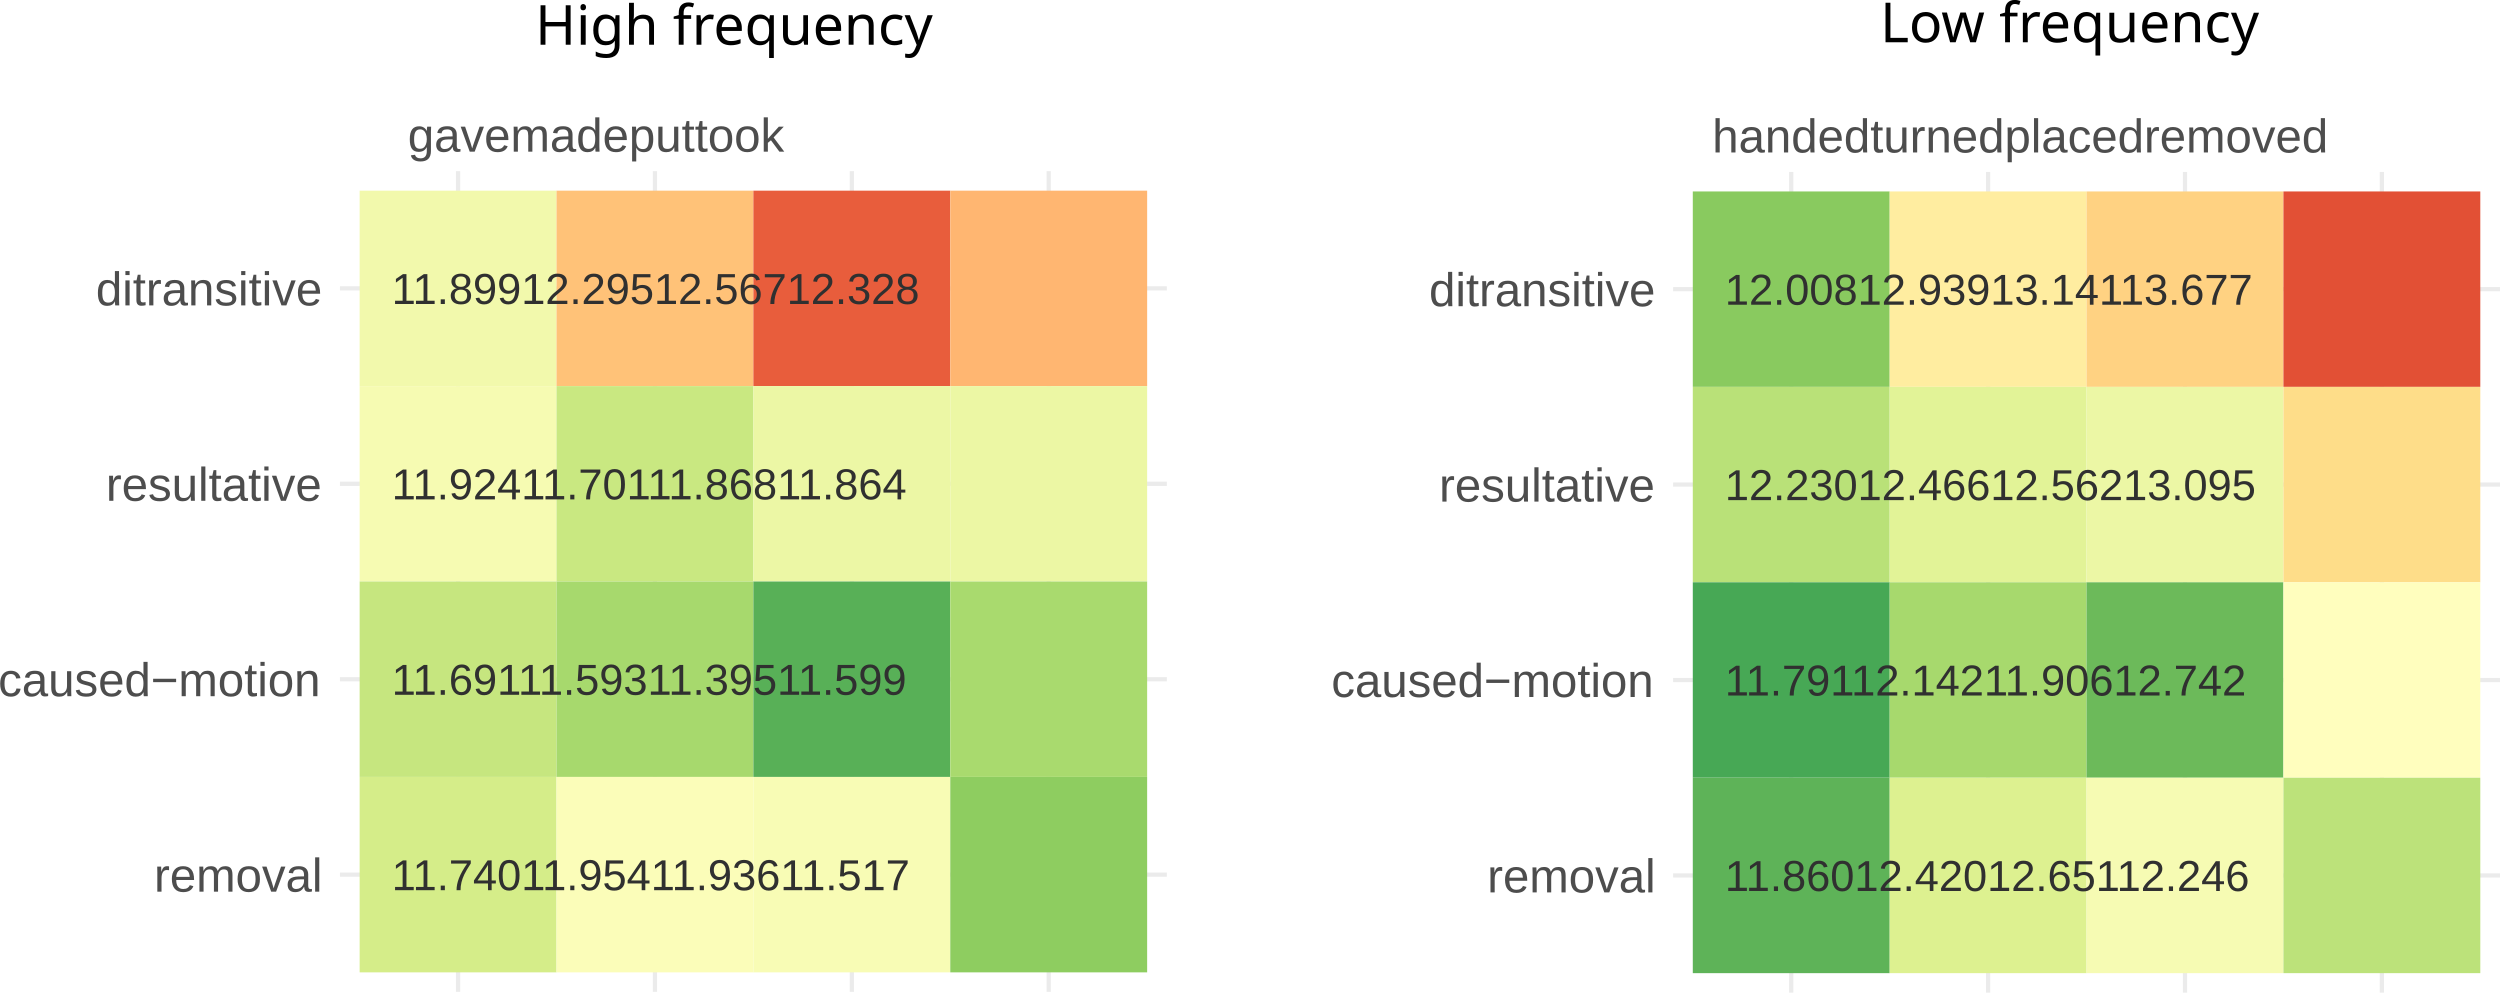
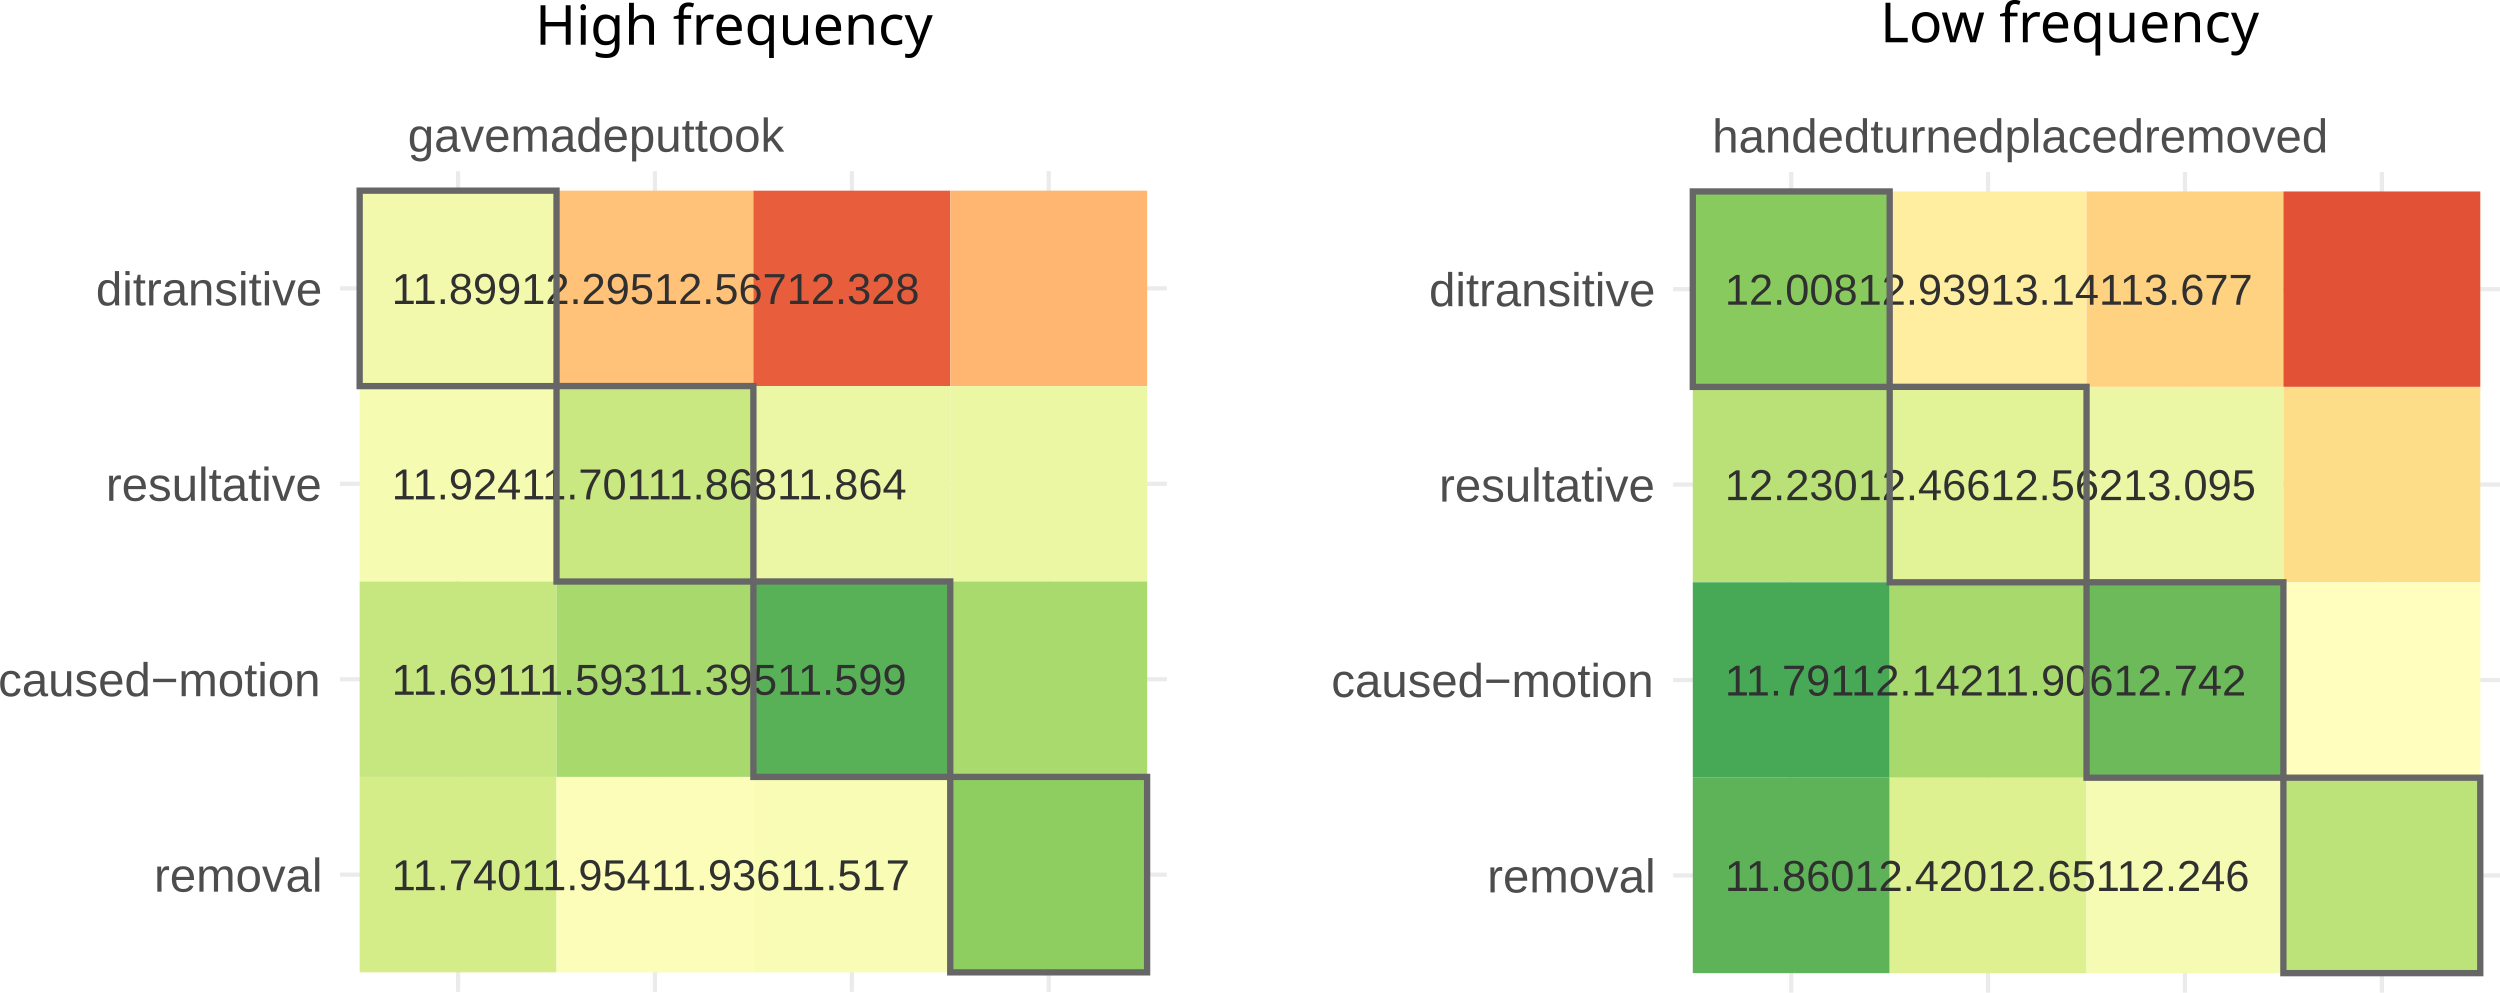
<svg xmlns="http://www.w3.org/2000/svg" width="223.548mm" height="88.765mm" viewBox="0 0 223.548 88.765" version="1.1" id="svg1514">
  <defs id="defs1508">
    <clipPath clipPathUnits="userSpaceOnUse" id="clipPath2095">
      <path d="m 86.172,13.52 h 209.59 V 221.559 H 86.172 Z" id="path2093" />
    </clipPath>
    <clipPath clipPathUnits="userSpaceOnUse" id="clipPath2105">
      <path d="M 0,0 H 296 V 222 H 0 Z" id="path2103" />
    </clipPath>
    <clipPath clipPathUnits="userSpaceOnUse" id="clipPath2283">
      <path d="m 86.172,13.52 h 209.59 V 221.559 H 86.172 Z" id="path2281" />
    </clipPath>
    <clipPath clipPathUnits="userSpaceOnUse" id="clipPath2293">
      <path d="M 0,0 H 296 V 222 H 0 Z" id="path2291" />
    </clipPath>
  </defs>
  <g id="layer1" transform="translate(-35.37456,-57.20751)">
    <g id="g2085" transform="matrix(0.3527778,0,0,0.3527778,35.37456,67.74072)">
      <g id="g2087" />
      <g id="g2089">
        <g id="g2091" clip-path="url(#clipPath2095)">
          <g id="g2097">
            <g id="g2099">
              <g id="g2101" clip-path="url(#clipPath2105)">
                <g id="g2107">
                  <g id="g2109" transform="scale(1,-1)">
                    <path d="m 86.172,-191.84 h 209.59" style="fill:none;stroke:#ebebeb;stroke-width:1.07;stroke-linecap:butt;stroke-linejoin:round;stroke-miterlimit:10;stroke-dasharray:none;stroke-opacity:1" id="path2111" />
                  </g>
                  <g id="g2113" transform="scale(1,-1)">
                    <path d="m 86.172,-142.309 h 209.59" style="fill:none;stroke:#ebebeb;stroke-width:1.07;stroke-linecap:butt;stroke-linejoin:round;stroke-miterlimit:10;stroke-dasharray:none;stroke-opacity:1" id="path2115" />
                  </g>
                  <g id="g2117" transform="scale(1,-1)">
                    <path d="m 86.172,-92.77 h 209.59" style="fill:none;stroke:#ebebeb;stroke-width:1.07;stroke-linecap:butt;stroke-linejoin:round;stroke-miterlimit:10;stroke-dasharray:none;stroke-opacity:1" id="path2119" />
                  </g>
                  <g id="g2121" transform="scale(1,-1)">
                    <path d="m 86.172,-43.238 h 209.59" style="fill:none;stroke:#ebebeb;stroke-width:1.07;stroke-linecap:butt;stroke-linejoin:round;stroke-miterlimit:10;stroke-dasharray:none;stroke-opacity:1" id="path2123" />
                  </g>
                  <g id="g2125" transform="scale(1,-1)">
                    <path d="M 116.109,-221.559 V -13.52" style="fill:none;stroke:#ebebeb;stroke-width:1.07;stroke-linecap:butt;stroke-linejoin:round;stroke-miterlimit:10;stroke-dasharray:none;stroke-opacity:1" id="path2127" />
                  </g>
                  <g id="g2129" transform="scale(1,-1)">
                    <path d="M 166.012,-221.559 V -13.52" style="fill:none;stroke:#ebebeb;stroke-width:1.07;stroke-linecap:butt;stroke-linejoin:round;stroke-miterlimit:10;stroke-dasharray:none;stroke-opacity:1" id="path2131" />
                  </g>
                  <g id="g2133" transform="scale(1,-1)">
                    <path d="M 215.922,-221.559 V -13.52" style="fill:none;stroke:#ebebeb;stroke-width:1.07;stroke-linecap:butt;stroke-linejoin:round;stroke-miterlimit:10;stroke-dasharray:none;stroke-opacity:1" id="path2135" />
                  </g>
                  <g id="g2137" transform="scale(1,-1)">
                    <path d="M 265.82,-221.559 V -13.52" style="fill:none;stroke:#ebebeb;stroke-width:1.07;stroke-linecap:butt;stroke-linejoin:round;stroke-miterlimit:10;stroke-dasharray:none;stroke-opacity:1" id="path2139" />
                  </g>
                  <path d="m 91.16,18.469 h 49.902 V 68 H 91.16 Z" style="fill:#f2f9ac;fill-opacity:1;fill-rule:nonzero;stroke:none" id="path2141" />
                  <path d="m 141.063,18.469 h 49.898 V 68 h -49.898 z" style="fill:#ffc278;fill-opacity:1;fill-rule:nonzero;stroke:none" id="path2143" />
                  <path d="m 190.961,18.469 h 49.898 V 68 h -49.898 z" style="fill:#e85d3c;fill-opacity:1;fill-rule:nonzero;stroke:none" id="path2145" />
                  <path d="m 240.871,18.469 h 49.898 V 68 h -49.898 z" style="fill:#ffb671;fill-opacity:1;fill-rule:nonzero;stroke:none" id="path2147" />
                  <path d="m 91.16,68.012 h 49.902 v 49.527 H 91.16 Z" style="fill:#f6fbb2;fill-opacity:1;fill-rule:nonzero;stroke:none" id="path2149" />
                  <path d="m 141.063,68.012 h 49.898 v 49.527 h -49.898 z" style="fill:#c9e881;fill-opacity:1;fill-rule:nonzero;stroke:none" id="path2151" />
                  <path d="m 190.961,68.012 h 49.898 v 49.527 h -49.898 z" style="fill:#ecf7a5;fill-opacity:1;fill-rule:nonzero;stroke:none" id="path2153" />
                  <path d="m 240.871,68.012 h 49.898 v 49.527 h -49.898 z" style="fill:#ecf7a4;fill-opacity:1;fill-rule:nonzero;stroke:none" id="path2155" />
                  <path d="m 91.16,117.539 h 49.902 V 167.07 H 91.16 Z" style="fill:#c6e67f;fill-opacity:1;fill-rule:nonzero;stroke:none" id="path2157" />
                  <path d="m 141.063,117.539 h 49.898 v 49.531 h -49.898 z" style="fill:#a7d96d;fill-opacity:1;fill-rule:nonzero;stroke:none" id="path2159" />
                  <path d="m 190.961,117.539 h 49.898 v 49.531 h -49.898 z" style="fill:#58b057;fill-opacity:1;fill-rule:nonzero;stroke:none" id="path2161" />
                  <path d="m 240.871,117.539 h 49.898 v 49.531 h -49.898 z" style="fill:#a9da6e;fill-opacity:1;fill-rule:nonzero;stroke:none" id="path2163" />
                  <path d="m 91.16,167.078 h 49.902 v 49.531 H 91.16 Z" style="fill:#d5ed89;fill-opacity:1;fill-rule:nonzero;stroke:none" id="path2165" />
                  <path d="m 141.063,167.078 h 49.898 v 49.531 h -49.898 z" style="fill:#fbfdb9;fill-opacity:1;fill-rule:nonzero;stroke:none" id="path2167" />
                  <path d="m 190.961,167.078 h 49.898 v 49.531 h -49.898 z" style="fill:#f8fcb5;fill-opacity:1;fill-rule:nonzero;stroke:none" id="path2169" />
                  <path d="m 240.871,167.078 h 49.898 v 49.531 h -49.898 z" style="fill:#8ecd60;fill-opacity:1;fill-rule:nonzero;stroke:none" id="path2171" />
                  <text transform="translate(99.29125,47.18984)" style="font-variant:normal;font-weight:normal;font-size:11px;font-family:Arial;-inkscape-font-specification:ArialMT;writing-mode:lr-tb;fill:#303030;fill-opacity:1;fill-rule:nonzero;stroke:none" id="text2181">
                    <tspan x="0 6.116 12.232 15.279 21.395 27.511 49.885 56.001 62.117 65.164 71.28 77.396 99.77 105.886 112.002 115.049 121.165 127.281 149.655 155.771 161.887 164.934 171.05 177.166" y="0" id="tspan2173">11.89912.29512.56712.328</tspan>
                    <tspan x="0 6.116 12.232 15.279 21.395 27.511 49.885 56.001 62.117 65.164 71.28 77.396 99.77 105.886 112.002 115.049 121.165 127.281 149.655 155.771 161.887 164.934 171.05 177.166" y="49.53" id="tspan2175">11.92411.70111.86811.864</tspan>
                    <tspan x="0 6.116 12.232 15.279 21.395 27.511 49.885 56.001 62.117 65.164 71.28 77.396 99.77 105.886 112.002 115.049 121.165 127.281 149.655 155.771 161.887 164.934 171.05 177.166" y="99.06" id="tspan2177">11.69111.59311.39511.599</tspan>
                    <tspan x="0 6.116 12.232 15.279 21.395 27.511 49.885 56.001 62.117 65.164 71.28 77.396 99.77 105.886 112.002 115.049 121.165 127.281 149.655 155.771 161.887 164.934 171.05 177.166" y="148.6" id="tspan2179">11.74011.95411.93611.517</tspan>
                  </text>
                </g>
              </g>
+               <rect style="fill:none;fill-opacity:0.184;stroke:#666666;stroke-width:1.602;stroke-dasharray:none;stroke-miterlimit:4;stroke-dashoffset:0" id="rect955" width="49.902" height="49.543" x="91.16" y="18.469" />
+               <rect style="fill:none;fill-opacity:0.184;stroke:none;stroke-width:1.602;stroke-miterlimit:4;stroke-dasharray:6.406, 3.203;stroke-dashoffset:0" id="rect1047" width="49.903" height="49.543" x="429.076" y="18.669" />
+               <rect style="fill:none;fill-opacity:0.184;stroke:#666666;stroke-width:1.602;stroke-miterlimit:4;stroke-dasharray:none;stroke-dashoffset:0" id="rect955-0" width="49.902" height="49.543" x="141.062" y="68" />
+               <rect style="fill:none;fill-opacity:0.184;stroke:#666666;stroke-width:1.602;stroke-miterlimit:4;stroke-dasharray:none;stroke-dashoffset:0" id="rect955-8" width="49.902" height="49.543" x="190.961" y="117.527" />
+               <rect style="fill:none;fill-opacity:0.184;stroke:#666666;stroke-width:1.602;stroke-miterlimit:4;stroke-dasharray:none;stroke-dashoffset:0" id="rect955-5" width="49.902" height="49.543" x="240.859" y="167.066" />
            </g>
          </g>
        </g>
      </g>
      <g id="g2183">
        <text transform="translate(103.3713,8.58984)" style="font-variant:normal;font-weight:normal;font-size:12px;font-family:Arial;-inkscape-font-specification:ArialMT;writing-mode:lr-tb;fill:#4d4d4d;fill-opacity:1;fill-rule:nonzero;stroke:none" id="text2191">
          <tspan x="0 6.672 13.104 18.804 47.64 57.636 64.308 70.98 104.196 110.868 117.54 151.08 154.404 161.076 167.748" y="0" id="tspan2185">gavemadeputtook</tspan>
          <tspan x="-64.32 -60.324 -53.652 -43.656 -37.164 -31.464 -24.792" y="187.56" id="tspan2187">removal</tspan>
          <tspan x="-103.84 -97.84 -91.168 -84.496 -78.496 -71.824" y="138.02" id="tspan2189">caused</tspan>
        </text>
        <text transform="translate(38.21925,146.6098)" style="font-variant:normal;font-weight:normal;font-size:12px;font-family:Arial;-inkscape-font-specification:ArialMT;writing-mode:lr-tb;fill:#4d4d4d;fill-opacity:1;fill-rule:nonzero;stroke:none" id="text2195">
          <tspan x="0" y="0" id="tspan2193">−</tspan>
        </text>
        <text transform="translate(45.21525,146.6098)" style="font-variant:normal;font-weight:normal;font-size:12px;font-family:Arial;-inkscape-font-specification:ArialMT;writing-mode:lr-tb;fill:#4d4d4d;fill-opacity:1;fill-rule:nonzero;stroke:none" id="text2203">
          <tspan x="0 9.996 16.668 19.992 22.656 29.328" y="0" id="tspan2197">motion</tspan>
          <tspan x="-18.364 -14.368 -7.696 -1.696 4.976 7.64 10.964 17.636 20.96 23.624 29.324" y="-49.53" id="tspan2199">resultative</tspan>
          <tspan x="-20.904 -14.232 -11.568 -8.244 -4.368 2.304 8.976 14.976 17.64 20.964 23.628 29.316" y="-99.06" id="tspan2201">ditransitive</tspan>
        </text>
      </g>
    </g>
    <g id="g2273" transform="matrix(0.3527778,0,0,0.3527778,154.5839,67.81113)">
      <g id="g2275" />
      <g id="g2277">
        <g id="g2279" clip-path="url(#clipPath2283)">
          <g id="g2285">
            <g id="g2287">
              <g id="g2289" clip-path="url(#clipPath2293)">
                <g id="g2295">
                  <g id="g2297" transform="scale(1,-1)">
                    <path d="m 86.172,-191.84 h 209.59" style="fill:none;stroke:#ebebeb;stroke-width:1.07;stroke-linecap:butt;stroke-linejoin:round;stroke-miterlimit:10;stroke-dasharray:none;stroke-opacity:1" id="path2299" />
                  </g>
                  <g id="g2301" transform="scale(1,-1)">
                    <path d="m 86.172,-142.309 h 209.59" style="fill:none;stroke:#ebebeb;stroke-width:1.07;stroke-linecap:butt;stroke-linejoin:round;stroke-miterlimit:10;stroke-dasharray:none;stroke-opacity:1" id="path2303" />
                  </g>
                  <g id="g2305" transform="scale(1,-1)">
                    <path d="m 86.172,-92.77 h 209.59" style="fill:none;stroke:#ebebeb;stroke-width:1.07;stroke-linecap:butt;stroke-linejoin:round;stroke-miterlimit:10;stroke-dasharray:none;stroke-opacity:1" id="path2307" />
                  </g>
                  <g id="g2309" transform="scale(1,-1)">
                    <path d="m 86.172,-43.238 h 209.59" style="fill:none;stroke:#ebebeb;stroke-width:1.07;stroke-linecap:butt;stroke-linejoin:round;stroke-miterlimit:10;stroke-dasharray:none;stroke-opacity:1" id="path2311" />
                  </g>
                  <g id="g2313" transform="scale(1,-1)">
                    <path d="M 116.109,-221.559 V -13.52" style="fill:none;stroke:#ebebeb;stroke-width:1.07;stroke-linecap:butt;stroke-linejoin:round;stroke-miterlimit:10;stroke-dasharray:none;stroke-opacity:1" id="path2315" />
                  </g>
                  <g id="g2317" transform="scale(1,-1)">
                    <path d="M 166.012,-221.559 V -13.52" style="fill:none;stroke:#ebebeb;stroke-width:1.07;stroke-linecap:butt;stroke-linejoin:round;stroke-miterlimit:10;stroke-dasharray:none;stroke-opacity:1" id="path2319" />
                  </g>
                  <g id="g2321" transform="scale(1,-1)">
                    <path d="M 215.922,-221.559 V -13.52" style="fill:none;stroke:#ebebeb;stroke-width:1.07;stroke-linecap:butt;stroke-linejoin:round;stroke-miterlimit:10;stroke-dasharray:none;stroke-opacity:1" id="path2323" />
                  </g>
                  <g id="g2325" transform="scale(1,-1)">
                    <path d="M 265.82,-221.559 V -13.52" style="fill:none;stroke:#ebebeb;stroke-width:1.07;stroke-linecap:butt;stroke-linejoin:round;stroke-miterlimit:10;stroke-dasharray:none;stroke-opacity:1" id="path2327" />
                  </g>
                  <path d="m 91.16,18.469 h 49.902 V 68 H 91.16 Z" style="fill:#89ca5f;fill-opacity:1;fill-rule:nonzero;stroke:none" id="path2329" />
                  <path d="m 141.063,18.469 h 49.898 V 68 h -49.898 z" style="fill:#ffeda0;fill-opacity:1;fill-rule:nonzero;stroke:none" id="path2331" />
                  <path d="m 190.961,18.469 h 49.898 V 68 h -49.898 z" style="fill:#ffd282;fill-opacity:1;fill-rule:nonzero;stroke:none" id="path2333" />
                  <path d="m 240.871,18.469 h 49.898 V 68 h -49.898 z" style="fill:#e25035;fill-opacity:1;fill-rule:nonzero;stroke:none" id="path2335" />
                  <path d="m 91.16,68.012 h 49.902 v 49.527 H 91.16 Z" style="fill:#b9e178;fill-opacity:1;fill-rule:nonzero;stroke:none" id="path2337" />
                  <path d="m 141.063,68.012 h 49.898 v 49.527 h -49.898 z" style="fill:#e2f397;fill-opacity:1;fill-rule:nonzero;stroke:none" id="path2339" />
                  <path d="m 190.961,68.012 h 49.898 v 49.527 h -49.898 z" style="fill:#ecf7a5;fill-opacity:1;fill-rule:nonzero;stroke:none" id="path2341" />
                  <path d="m 240.871,68.012 h 49.898 v 49.527 h -49.898 z" style="fill:#fedd89;fill-opacity:1;fill-rule:nonzero;stroke:none" id="path2343" />
                  <path d="m 91.16,117.539 h 49.902 V 167.07 H 91.16 Z" style="fill:#47a855;fill-opacity:1;fill-rule:nonzero;stroke:none" id="path2345" />
                  <path d="m 141.063,117.539 h 49.898 v 49.531 h -49.898 z" style="fill:#a7d96d;fill-opacity:1;fill-rule:nonzero;stroke:none" id="path2347" />
                  <path d="m 190.961,117.539 h 49.898 v 49.531 h -49.898 z" style="fill:#6cba5a;fill-opacity:1;fill-rule:nonzero;stroke:none" id="path2349" />
                  <path d="m 240.871,117.539 h 49.898 v 49.531 h -49.898 z" style="fill:#fffebe;fill-opacity:1;fill-rule:nonzero;stroke:none" id="path2351" />
                  <path d="m 91.16,167.078 h 49.902 v 49.531 H 91.16 Z" style="fill:#5eb358;fill-opacity:1;fill-rule:nonzero;stroke:none" id="path2353" />
                  <path d="m 141.063,167.078 h 49.898 v 49.531 h -49.898 z" style="fill:#ddf190;fill-opacity:1;fill-rule:nonzero;stroke:none" id="path2355" />
                  <path d="m 190.961,167.078 h 49.898 v 49.531 h -49.898 z" style="fill:#f6fbb3;fill-opacity:1;fill-rule:nonzero;stroke:none" id="path2357" />
                  <path d="m 240.871,167.078 h 49.898 v 49.531 h -49.898 z" style="fill:#bce27a;fill-opacity:1;fill-rule:nonzero;stroke:none" id="path2359" />
                  <text transform="translate(99.29125,47.18984)" style="font-variant:normal;font-weight:normal;font-size:11px;font-family:Arial;-inkscape-font-specification:ArialMT;writing-mode:lr-tb;fill:#303030;fill-opacity:1;fill-rule:nonzero;stroke:none" id="text2369">
                    <tspan x="0 6.116 12.232 15.279 21.395 27.511 49.885 56.001 62.117 65.164 71.28 77.396 99.77 105.886 112.002 115.049 121.165 127.281 149.655 155.771 161.887 164.934 171.05 177.166" y="0" id="tspan2361">12.00812.93913.14113.677</tspan>
                    <tspan x="0 6.116 12.232 15.279 21.395 27.511 49.885 56.001 62.117 65.164 71.28 77.396 99.77 105.886 112.002 115.049 121.165 127.281 149.655 155.771 161.887 164.934 171.05 177.166" y="49.53" id="tspan2363">12.23012.46612.56213.095</tspan>
                    <tspan x="0 6.116 12.232 15.279 21.395 27.511 49.885 56.001 62.117 65.164 71.28 77.396 99.77 105.886 112.002 115.049 121.165 127.281 149.655 155.771 161.887 164.934 171.05 177.166" y="99.06" id="tspan2365">11.79112.14211.90612.742</tspan>
                    <tspan x="0 6.116 12.232 15.279 21.395 27.511 49.885 56.001 62.117 65.164 71.28 77.396 99.77 105.886 112.002 115.049 121.165 127.281 149.655 155.771 161.887 164.934 171.05 177.166" y="148.6" id="tspan2367">11.86012.42012.65112.246</tspan>
                  </text>
                </g>
              </g>
            </g>
          </g>
        </g>
      </g>
      <g id="g2371">
        <text transform="translate(96.09125,8.58984)" style="font-variant:normal;font-weight:normal;font-size:12px;font-family:Arial;-inkscape-font-specification:ArialMT;writing-mode:lr-tb;fill:#4d4d4d;fill-opacity:1;fill-rule:nonzero;stroke:none" id="text2379">
          <tspan x="0 6.672 13.344 20.016 26.688 33.36 52.752 56.076 62.748 67.044 73.716 80.388 102.12 108.792 111.456 118.128 124.128 130.8 146.592 150.588 157.26 167.256 173.748 179.448 186.12" y="0" id="tspan2373">handedturnedplacedremoved</tspan>
          <tspan x="-57.04 -53.044 -46.372 -36.376 -29.884 -24.184 -17.512" y="187.56" id="tspan2375">removal</tspan>
          <tspan x="-96.56 -90.56 -83.888 -77.216 -71.216 -64.544" y="138.02" id="tspan2377">caused</tspan>
        </text>
        <text transform="translate(38.21926,146.6098)" style="font-variant:normal;font-weight:normal;font-size:12px;font-family:Arial;-inkscape-font-specification:ArialMT;writing-mode:lr-tb;fill:#4d4d4d;fill-opacity:1;fill-rule:nonzero;stroke:none" id="text2383">
          <tspan x="0" y="0" id="tspan2381">−</tspan>
        </text>
        <text transform="translate(45.21526,146.6098)" style="font-variant:normal;font-weight:normal;font-size:12px;font-family:Arial;-inkscape-font-specification:ArialMT;writing-mode:lr-tb;fill:#4d4d4d;fill-opacity:1;fill-rule:nonzero;stroke:none" id="text2391">
          <tspan x="0 9.996 16.668 19.992 22.656 29.328" y="0" id="tspan2385">motion</tspan>
          <tspan x="-18.364 -14.368 -7.696 -1.696 4.976 7.64 10.964 17.636 20.96 23.624 29.324" y="-49.53" id="tspan2387">resultative</tspan>
          <tspan x="-20.904 -14.232 -11.568 -8.244 -4.368 2.304 8.976 14.976 17.64 20.964 23.628 29.316" y="-99.06" id="tspan2389">ditransitive</tspan>
        </text>
      </g>
+       <rect style="fill:none;fill-opacity:0.184;stroke:#666666;stroke-width:1.602;stroke-miterlimit:4;stroke-dasharray:none;stroke-dashoffset:0;stroke-opacity:1" id="rect1049" width="49.902" height="49.543" x="91.16" y="18.469" />
+       <rect style="fill:none;fill-opacity:0.184;stroke:#666666;stroke-width:1.602;stroke-miterlimit:4;stroke-dasharray:none;stroke-dashoffset:0;stroke-opacity:1" id="rect1049-8" width="49.902" height="49.543" x="141.063" y="67.996" />
+       <rect style="fill:none;fill-opacity:0.184;stroke:#666666;stroke-width:1.602;stroke-miterlimit:4;stroke-dasharray:none;stroke-dashoffset:0;stroke-opacity:1" id="rect1049-6" width="49.902" height="49.543" x="190.961" y="117.527" />
+       <rect style="fill:none;fill-opacity:0.184;stroke:#666666;stroke-width:1.602;stroke-miterlimit:4;stroke-dasharray:none;stroke-dashoffset:0;stroke-opacity:1" id="rect1049-0" width="49.902" height="49.543" x="240.859" y="167.066" />
    </g>
    <text xml:space="preserve" style="font-size:4.939px;line-height:1.25;font-family:sans-serif;stroke-width:0.265" x="83.228" y="61.205" id="text2455">
      <tspan id="tspan2453" x="83.228" y="61.205" style="font-size:4.939px;stroke-width:0.265">High frequency</tspan>
    </text>
    <text xml:space="preserve" style="font-size:4.939px;line-height:1.25;font-family:sans-serif;stroke-width:0.265" x="203.491" y="60.984" id="text2455-4">
      <tspan x="203.491" y="60.984" style="font-size:4.939px;stroke-width:0.265" id="tspan2475">Low frequency</tspan>
    </text>
  </g>
</svg>
